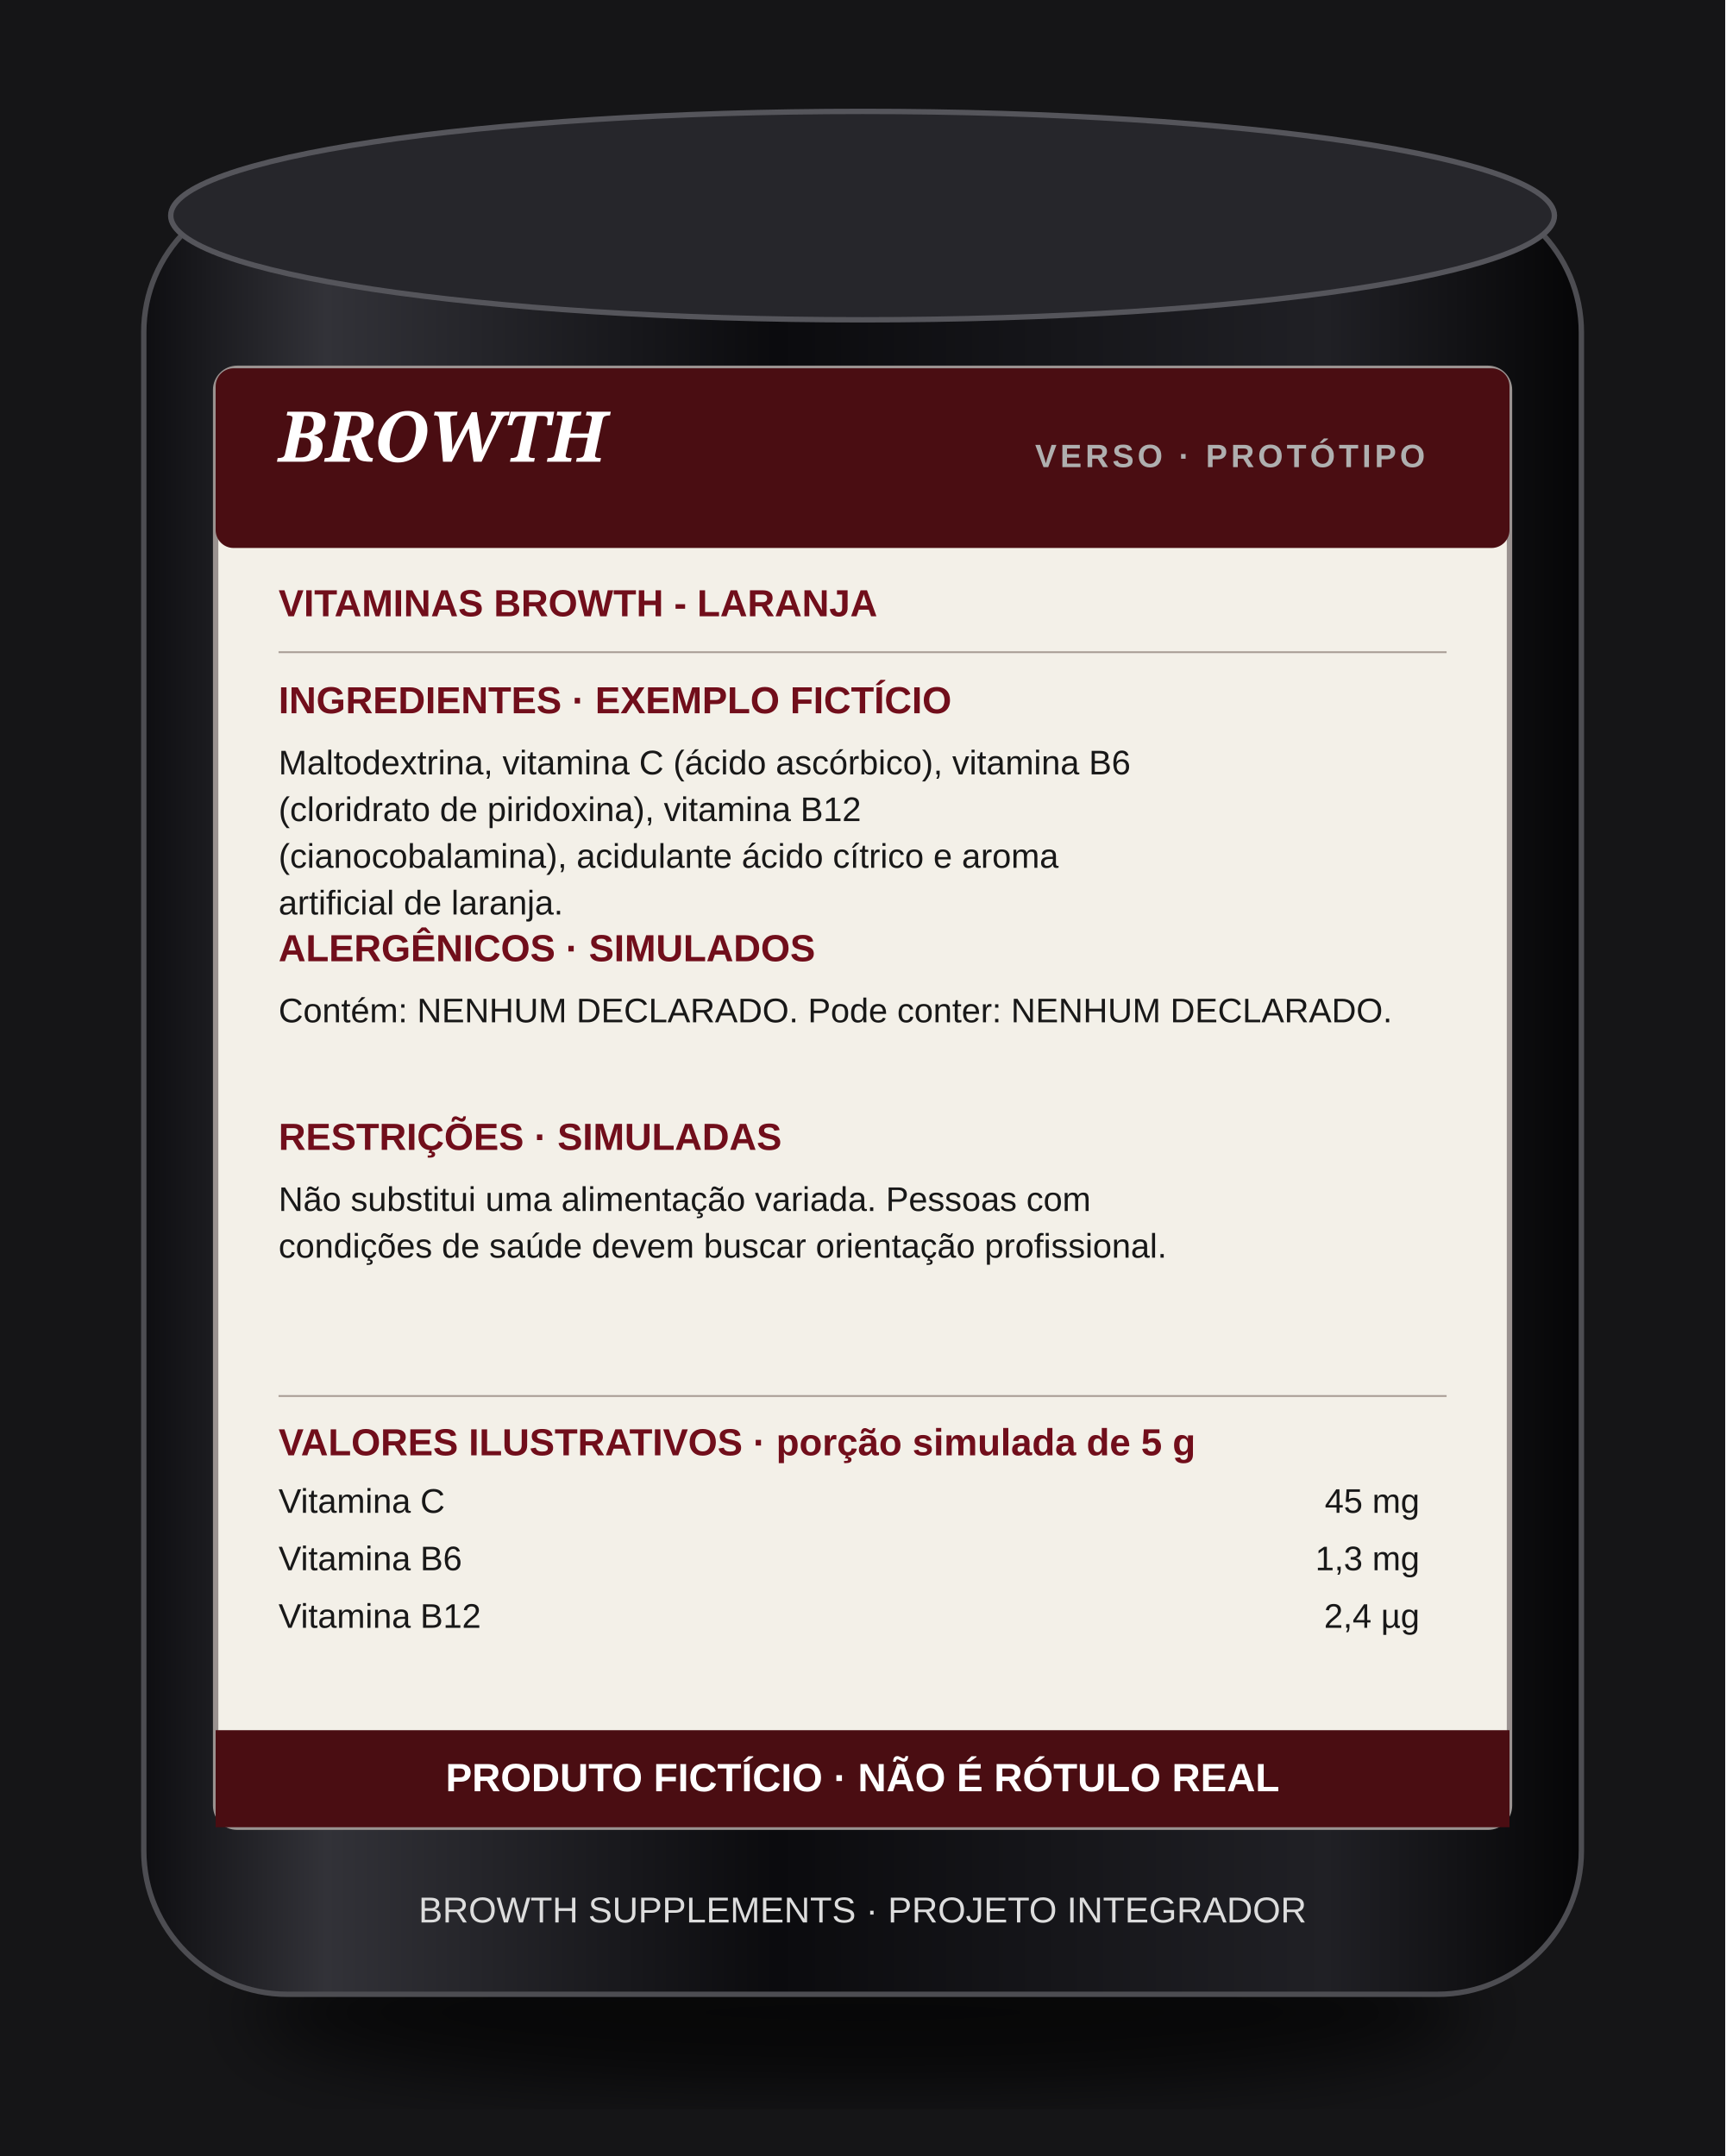
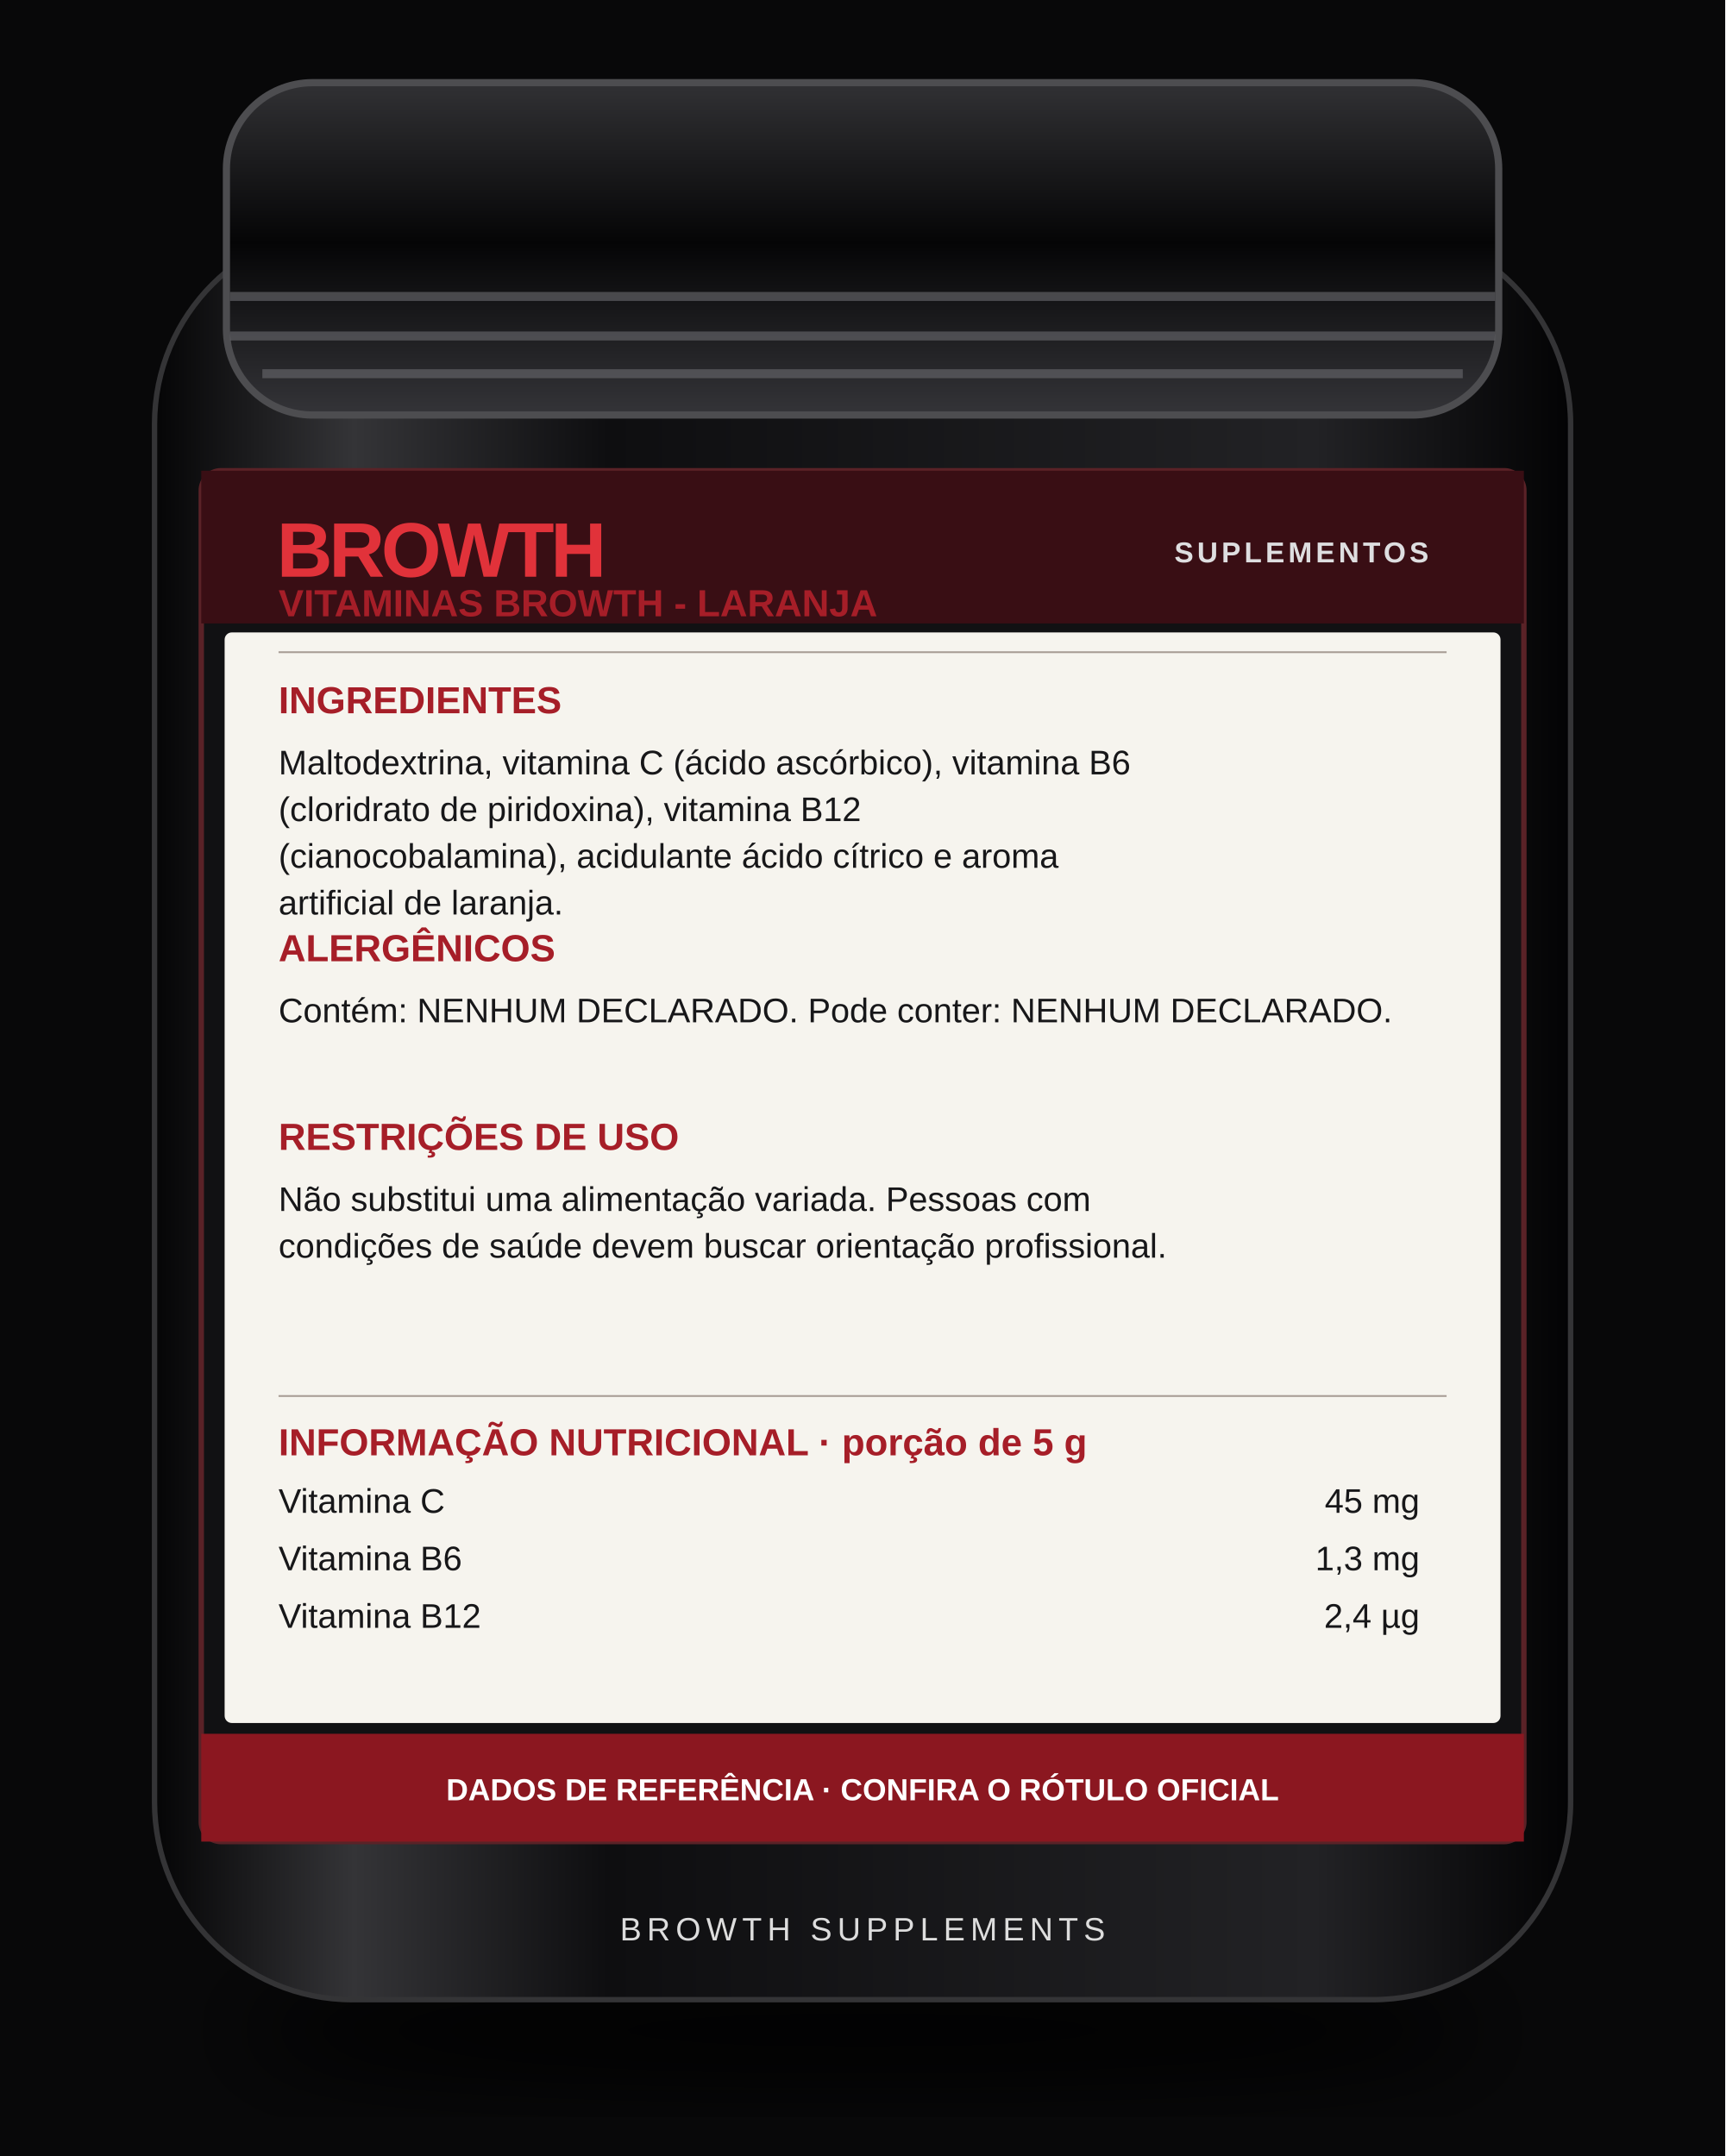
<svg xmlns="http://www.w3.org/2000/svg" width="960" height="1200" viewBox="0 0 960 1200" role="img" aria-label="Mockup ilustrativo do verso de VITAMINAS BROWTH - LARANJA">
  <defs>
    <linearGradient id="tub">
-       <stop stop-color="#0d0d10" />
-       <stop offset=".13" stop-color="#323238" />
-       <stop offset=".44" stop-color="#0b0b0e" />
-       <stop offset=".82" stop-color="#202025" />
-       <stop offset="1" stop-color="#050506" />
+       <stop stop-color="#050506" />
+       <stop offset=".14" stop-color="#343437" />
+       <stop offset=".32" stop-color="#0e0e10" />
+       <stop offset=".82" stop-color="#222225" />
+       <stop offset="1" stop-color="#030304" />
+     </linearGradient>
+     <linearGradient id="lid" x2="0" y2="1">
+       <stop stop-color="#313134" />
+       <stop offset=".48" stop-color="#050506" />
+       <stop offset="1" stop-color="#343438" />
    </linearGradient>
    <filter id="shadow">
-       <feGaussianBlur stdDeviation="20" />
+       <feGaussianBlur stdDeviation="26" />
    </filter>
  </defs>
-   <style>.body{font-family:Arial,sans-serif;fill:#181818}.head{font:700 21px Arial,sans-serif;fill:#710e1b}.meta{font:700 18px Arial,sans-serif;letter-spacing:2px;fill:#afafaf}</style>
-   <rect width="960" height="1200" fill="#151517" />
-   <ellipse cx="480" cy="1120" rx="340" ry="45" fill="#000" opacity=".65" filter="url(#shadow)" />
-   <rect x="80" y="105" width="800" height="1005" rx="80" fill="url(#tub)" stroke="#4d4d52" stroke-width="3" />
-   <ellipse cx="480" cy="120" rx="385" ry="58" fill="#26262b" stroke="#55555b" stroke-width="3" />
-   <rect x="120" y="205" width="720" height="812" rx="12" fill="#f3f0e8" stroke="#9a9290" stroke-width="3" />
-   <rect x="120" y="205" width="720" height="100" rx="10" fill="#4a0d12" />
-   <text x="155" y="257" fill="#fff" font-family="Georgia,serif" font-size="39" font-style="italic" font-weight="bold">BROWTH</text>
-   <text x="793" y="260" class="meta" text-anchor="end">VERSO · PROTÓTIPO</text>
+   <style>.body{font-family:Arial,sans-serif;fill:#171719}.head{font:700 21px Arial,sans-serif;fill:#a61e28}.meta{font:700 16px Arial,sans-serif;letter-spacing:2px;fill:#dedee0}</style>
+   <rect width="960" height="1200" fill="#080809" />
+   <ellipse cx="480" cy="1130" rx="350" ry="40" fill="#000" opacity=".8" filter="url(#shadow)" />
+   <rect x="86" y="126" width="788" height="987" rx="110" fill="url(#tub)" stroke="#343436" stroke-width="3" />
+   <rect x="126" y="46" width="708" height="185" rx="48" fill="url(#lid)" stroke="#4d4d50" stroke-width="4" />
+   <path d="M128 165h704M128 187h704M146 208h668" stroke="#66666a" stroke-opacity=".65" stroke-width="5" />
+   <rect x="112" y="262" width="736" height="763" rx="11" fill="#111113" stroke="#5a2227" stroke-width="3" />
+   <path d="M112 262h736v85H112z" fill="#390e14" />
+   <text x="154" y="321" fill="#e1323a" font-family="Arial,sans-serif" font-size="43" font-weight="900" letter-spacing="-2">BROWTH</text>
+   <text x="795" y="313" class="meta" text-anchor="end">SUPLEMENTOS</text>
+   <rect x="125" y="352" width="710" height="607" rx="4" fill="#f6f4ee" />
  <text x="155" y="343" class="head" font-size="27">VITAMINAS BROWTH - LARANJA</text>
  <line x1="155" y1="363" x2="805" y2="363" stroke="#a89d95" />
-   <text x="155" y="397" class="head">INGREDIENTES · EXEMPLO FICTÍCIO</text>
+   <text x="155" y="397" class="head">INGREDIENTES</text>
  <text x="155" y="431" class="body" font-size="19">Maltodextrina, vitamina C (ácido ascórbico), vitamina B6</text>
  <text x="155" y="457" class="body" font-size="19">(cloridrato de piridoxina), vitamina B12</text>
  <text x="155" y="483" class="body" font-size="19">(cianocobalamina), acidulante ácido cítrico e aroma</text>
  <text x="155" y="509" class="body" font-size="19">artificial de laranja.</text>
-   <text x="155" y="535" class="head">ALERGÊNICOS · SIMULADOS</text>
+   <text x="155" y="535" class="head">ALERGÊNICOS</text>
  <text x="155" y="569" class="body" font-size="19">Contém: NENHUM DECLARADO. Pode conter: NENHUM DECLARADO.</text>
-   <text x="155" y="640" class="head">RESTRIÇÕES · SIMULADAS</text>
+   <text x="155" y="640" class="head">RESTRIÇÕES DE USO</text>
  <text x="155" y="674" class="body" font-size="19">Não substitui uma alimentação variada. Pessoas com</text>
  <text x="155" y="700" class="body" font-size="19">condições de saúde devem buscar orientação profissional.</text>
  <line x1="155" y1="777" x2="805" y2="777" stroke="#a89d95" />
-   <text x="155" y="810" class="head">VALORES ILUSTRATIVOS · porção simulada de 5 g</text>
+   <text x="155" y="810" class="head">INFORMAÇÃO NUTRICIONAL · porção de 5 g</text>
  <text x="155" y="842" class="body" font-size="19">Vitamina C</text>
  <text x="790" y="842" class="body" text-anchor="end" font-size="19">45 mg</text>
  <text x="155" y="874" class="body" font-size="19">Vitamina B6</text>
  <text x="790" y="874" class="body" text-anchor="end" font-size="19">1,3 mg</text>
  <text x="155" y="906" class="body" font-size="19">Vitamina B12</text>
  <text x="790" y="906" class="body" text-anchor="end" font-size="19">2,4 µg</text>
-   <rect x="120" y="963" width="720" height="54" fill="#4a0d12" />
-   <text x="480" y="997" fill="#fff" text-anchor="middle" font-family="Arial,sans-serif" font-size="22" font-weight="bold">PRODUTO FICTÍCIO · NÃO É RÓTULO REAL</text>
-   <text x="480" y="1070" fill="#ddd" text-anchor="middle" font-family="Arial,sans-serif" font-size="20">BROWTH SUPPLEMENTS · PROJETO INTEGRADOR</text>
+   <rect x="112" y="965" width="736" height="60" fill="#8b1720" />
+   <text x="480" y="1002" fill="#fff" text-anchor="middle" font-family="Arial,sans-serif" font-size="17" font-weight="bold">DADOS DE REFERÊNCIA · CONFIRA O RÓTULO OFICIAL</text>
+   <text x="480" y="1080" fill="#ddd" text-anchor="middle" font-family="Arial,sans-serif" font-size="18" letter-spacing="3">BROWTH SUPPLEMENTS</text>
</svg>
